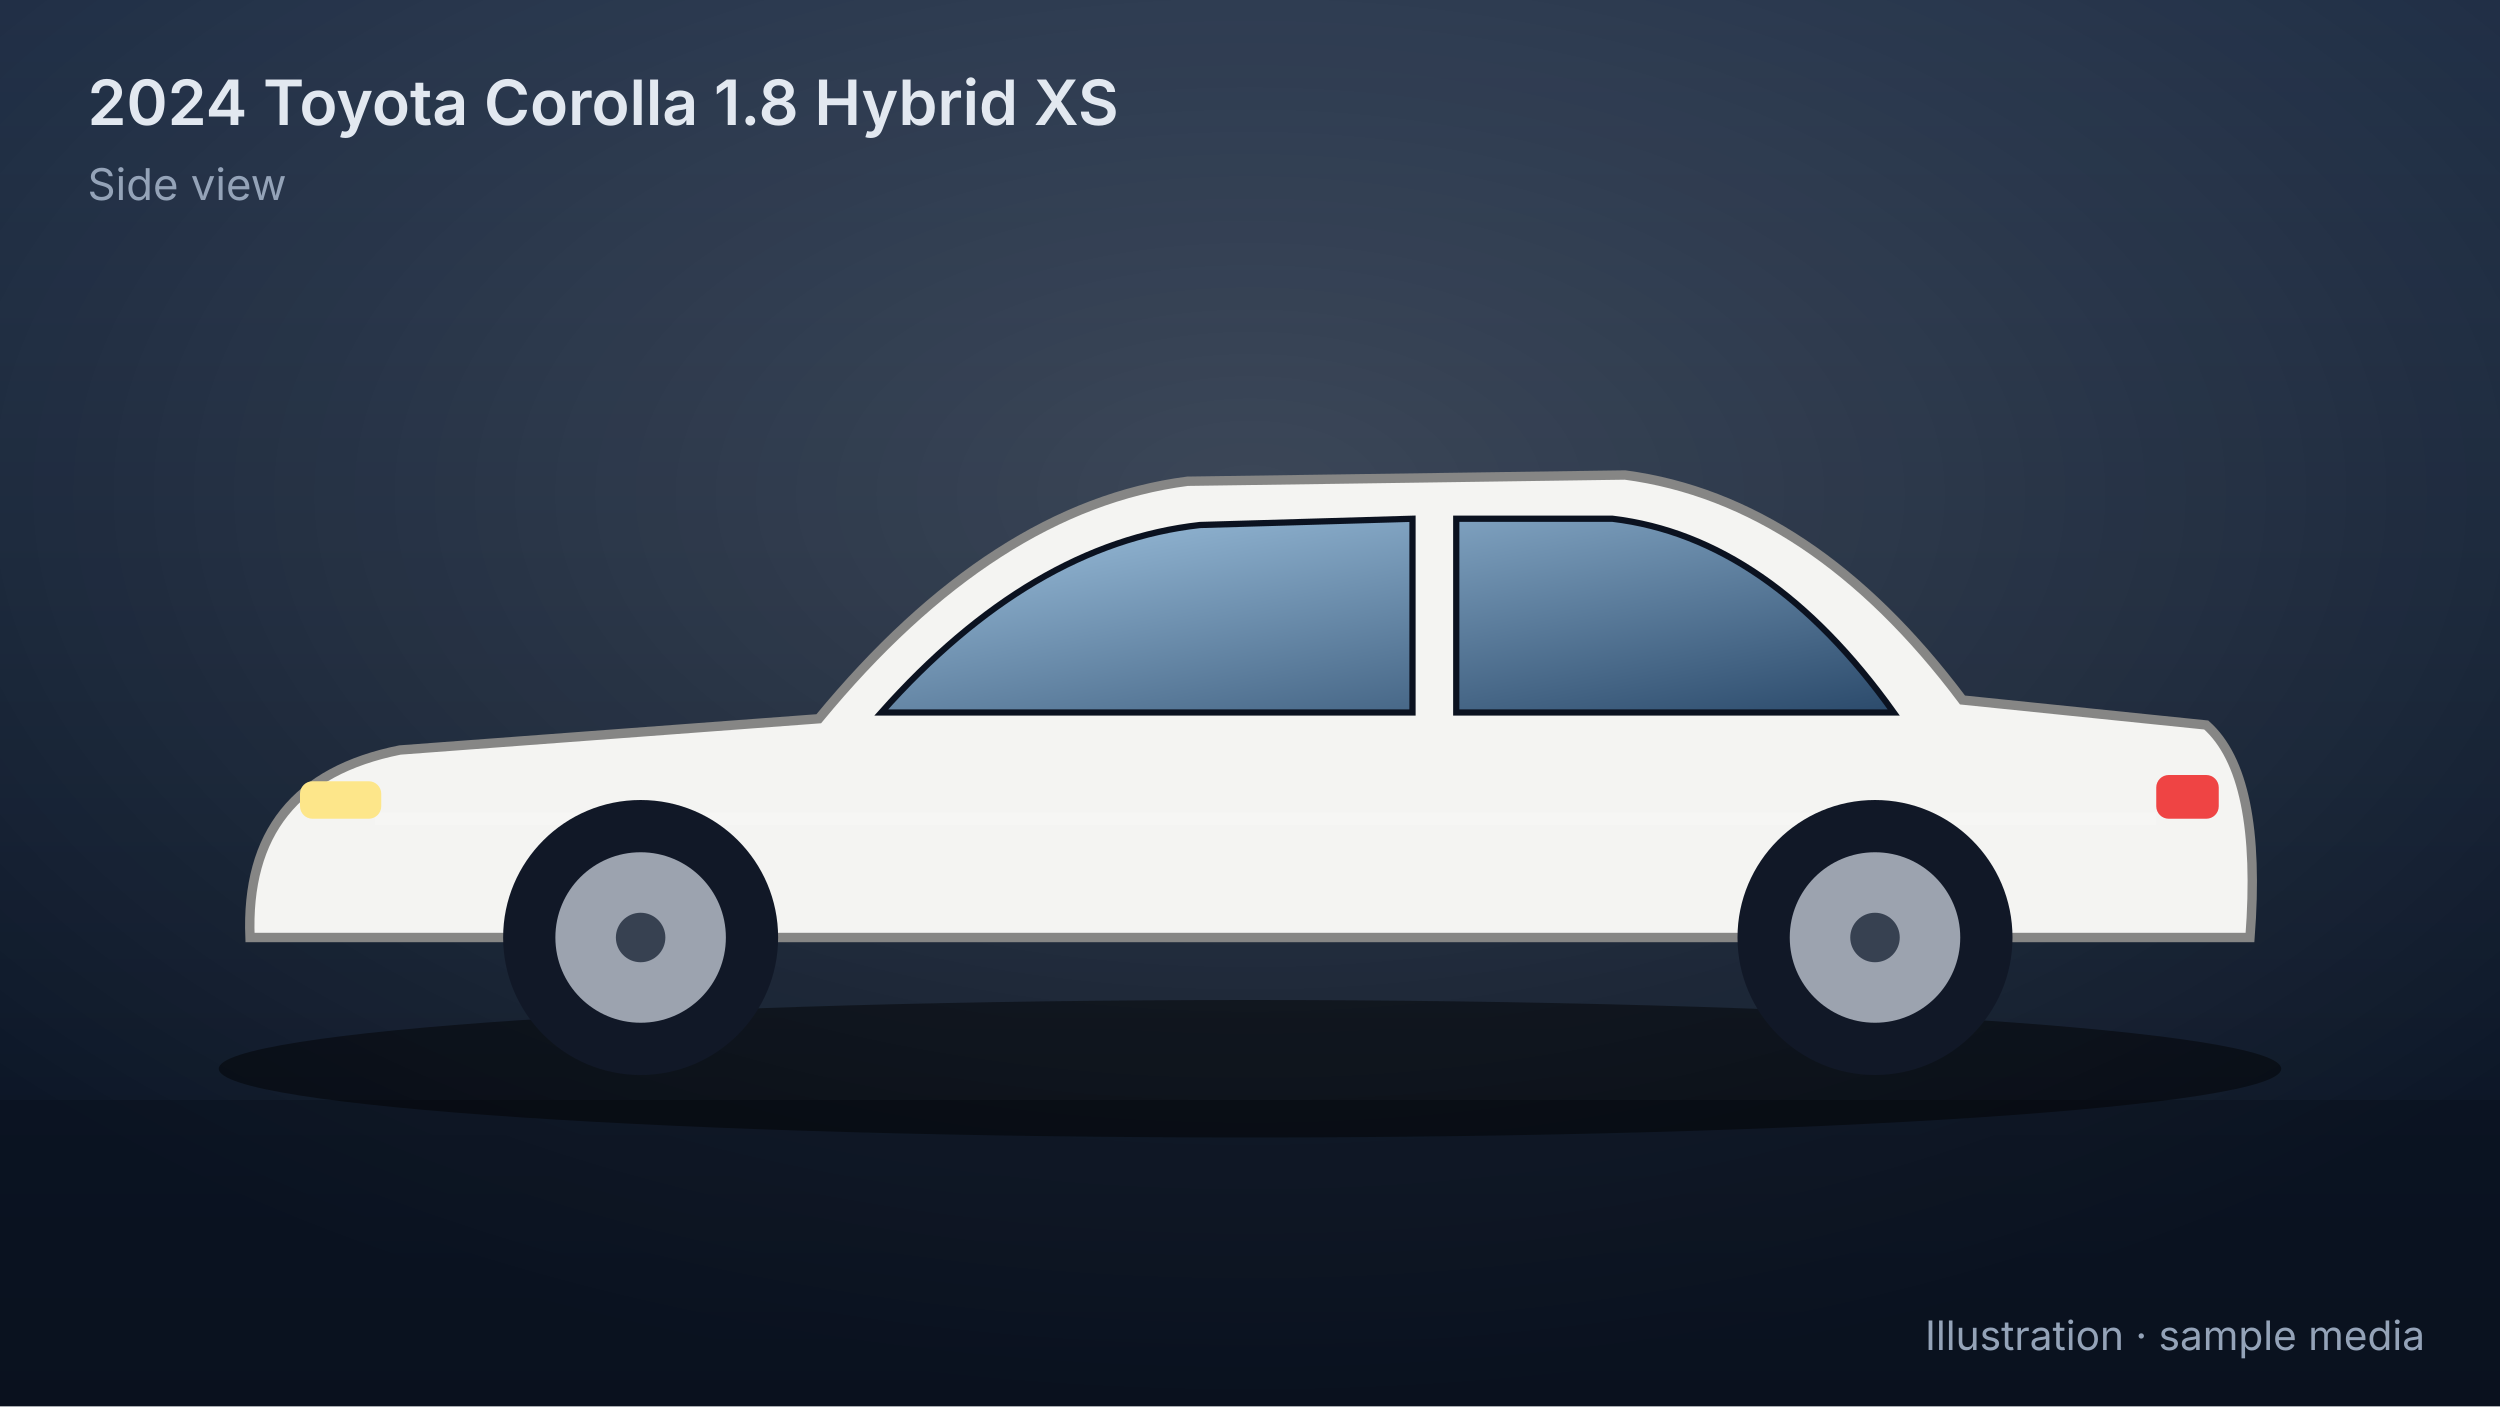
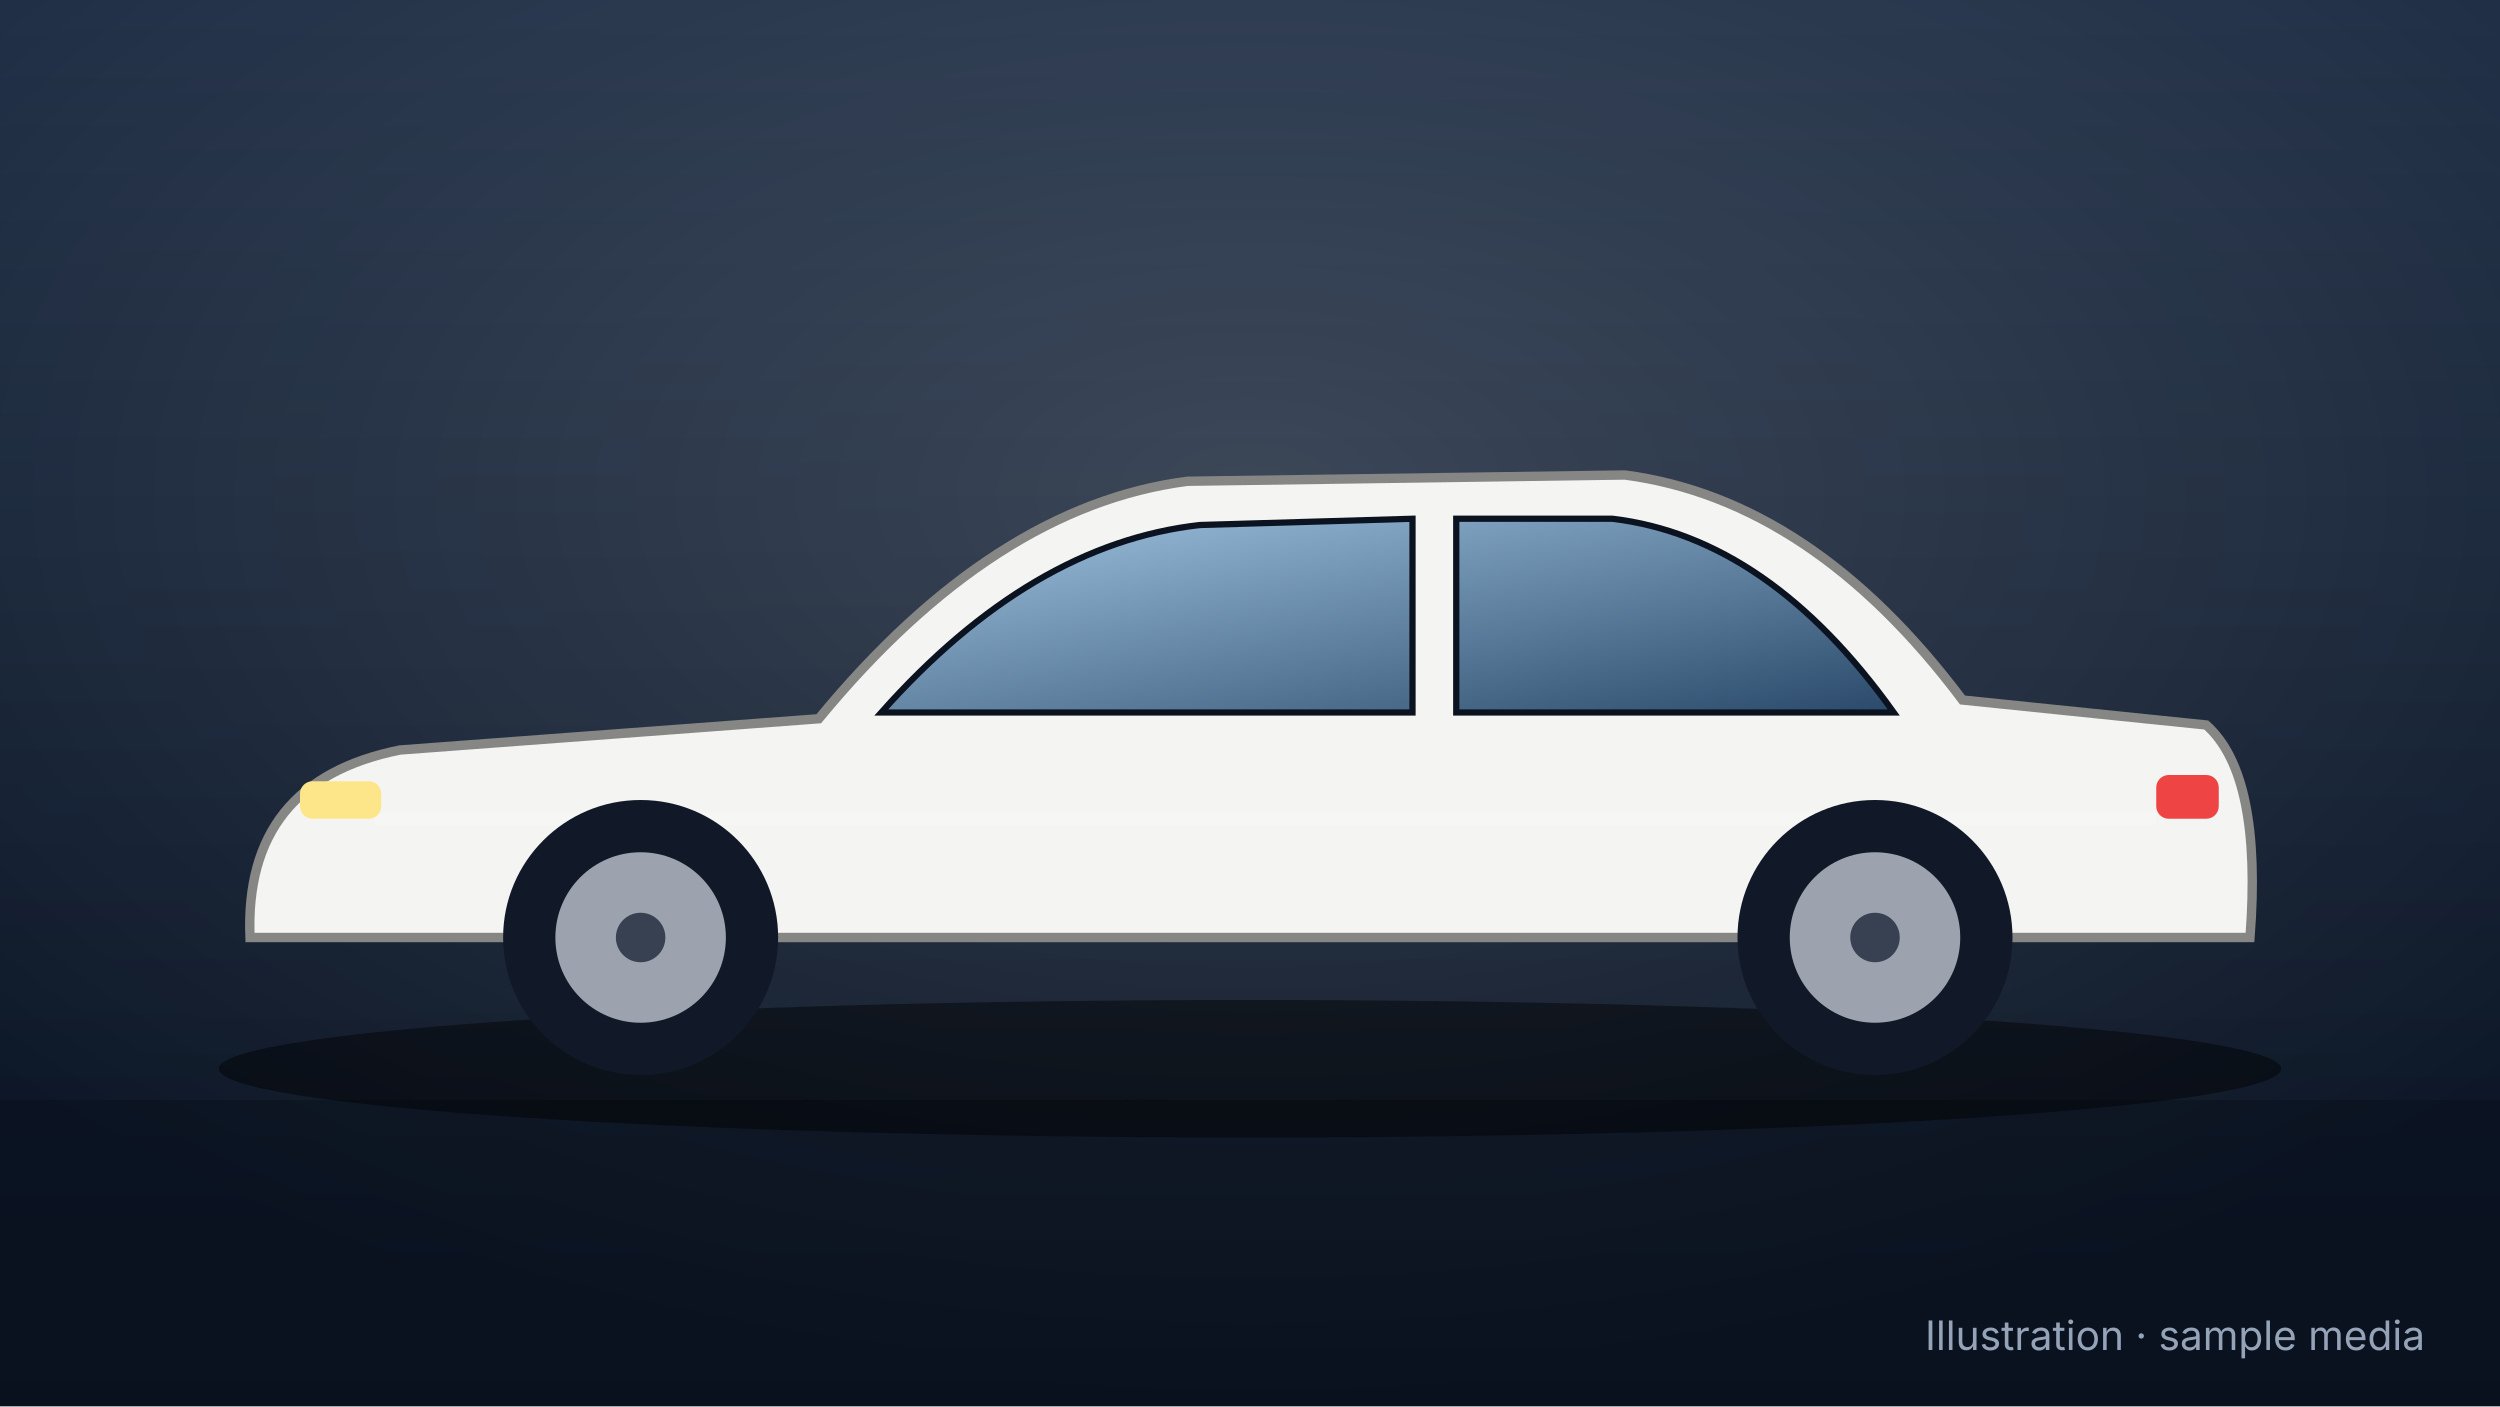
<svg xmlns="http://www.w3.org/2000/svg" viewBox="0 0 800 450" role="img" aria-label="2024 Toyota Corolla 1.8 Hybrid XS (side, illustration)">
  <defs>
    <linearGradient id="bg" x1="0" y1="0" x2="0" y2="1">
      <stop offset="0" stop-color="#1e2d44" />
      <stop offset="0.62" stop-color="#0f1b2d" />
      <stop offset="1" stop-color="#0a1220" />
    </linearGradient>
    <radialGradient id="spot" cx="0.5" cy="0.35" r="0.65">
      <stop offset="0" stop-color="#ffffff" stop-opacity="0.16" />
      <stop offset="1" stop-color="#ffffff" stop-opacity="0" />
    </radialGradient>
    <linearGradient id="glass" x1="0" y1="0" x2="1" y2="1">
      <stop offset="0" stop-color="#9fc3e0" />
      <stop offset="1" stop-color="#2b4a6b" />
    </linearGradient>
  </defs>
  <rect width="800" height="450" fill="url(#bg)" />
  <rect width="800" height="450" fill="url(#spot)" />
  <rect y="352" width="800" height="98" fill="#09111d" opacity="0.55" />
  <ellipse cx="400" cy="342" rx="330" ry="22" fill="#000" opacity="0.45" />
  <path d="M80 300 Q78 250 128 240 L262 230 Q318 162 380 154 L520 152 Q580 160 628 224 L706 232 Q724 248 720 300 Z" fill="#f4f4f2" stroke="#868685" stroke-width="3" />
  <path d="M120 262 L690 262" stroke="#f7f7f6" stroke-width="4" opacity="0.5" />
  <path d="M282 228 Q330 174 384 168 L452 166 L452 228 Z M466 166 L516 166 Q566 172 606 228 L466 228 Z" fill="url(#glass)" stroke="#0b1220" stroke-width="2" />
  <rect x="96" y="250" width="26" height="12" rx="4" fill="#fde68a" />
  <rect x="690" y="248" width="20" height="14" rx="4" fill="#ef4444" />
  <circle cx="205" cy="300" r="44" fill="#111827" />
  <circle cx="205" cy="300" r="27.28" fill="#9ca3af" />
  <circle cx="205" cy="300" r="7.92" fill="#374151" />
  <circle cx="600" cy="300" r="44" fill="#111827" />
  <circle cx="600" cy="300" r="27.28" fill="#9ca3af" />
  <circle cx="600" cy="300" r="7.92" fill="#374151" />
-   <text x="28" y="40" fill="#e2e8f0" font-family="Inter, Segoe UI, Arial, sans-serif" font-size="20" font-weight="600">2024 Toyota Corolla 1.8 Hybrid XS</text>
-   <text x="28" y="64" fill="#94a3b8" font-family="Inter, Segoe UI, Arial, sans-serif" font-size="14">Side view</text>
  <text x="776" y="432" text-anchor="end" fill="#94a3b8" font-family="Inter, Segoe UI, Arial, sans-serif" font-size="13">Illustration · sample media</text>
</svg>
